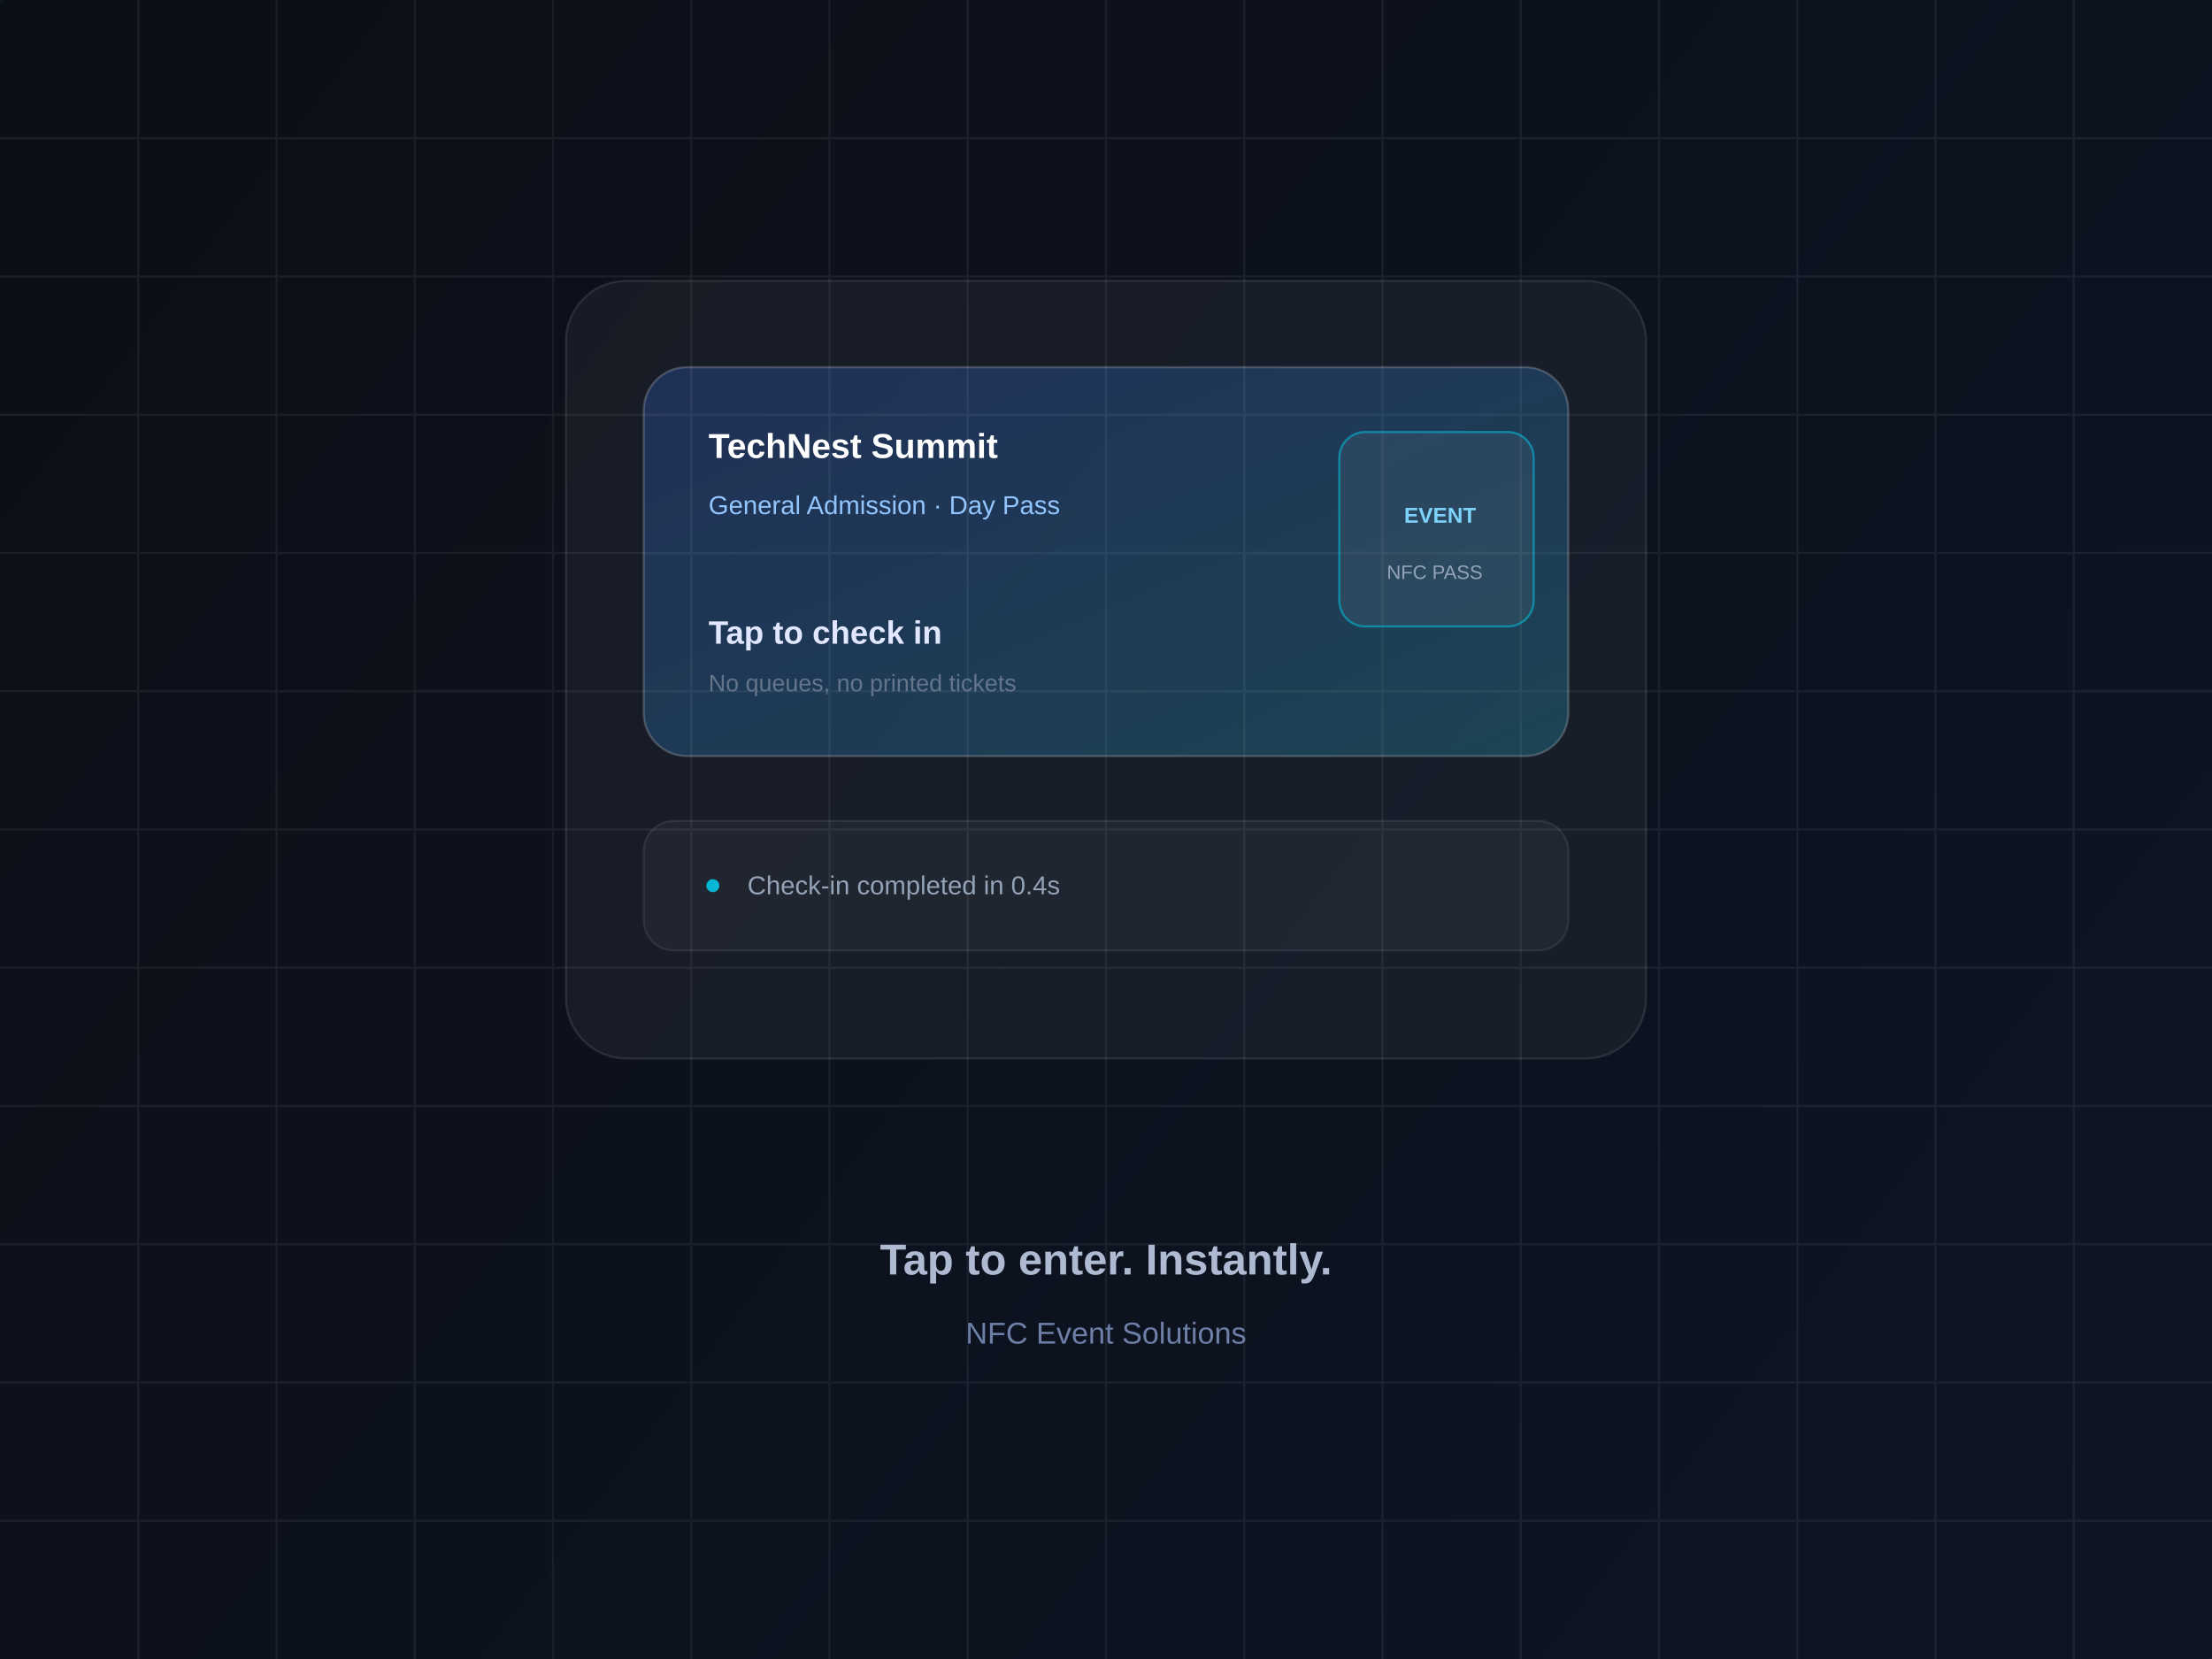
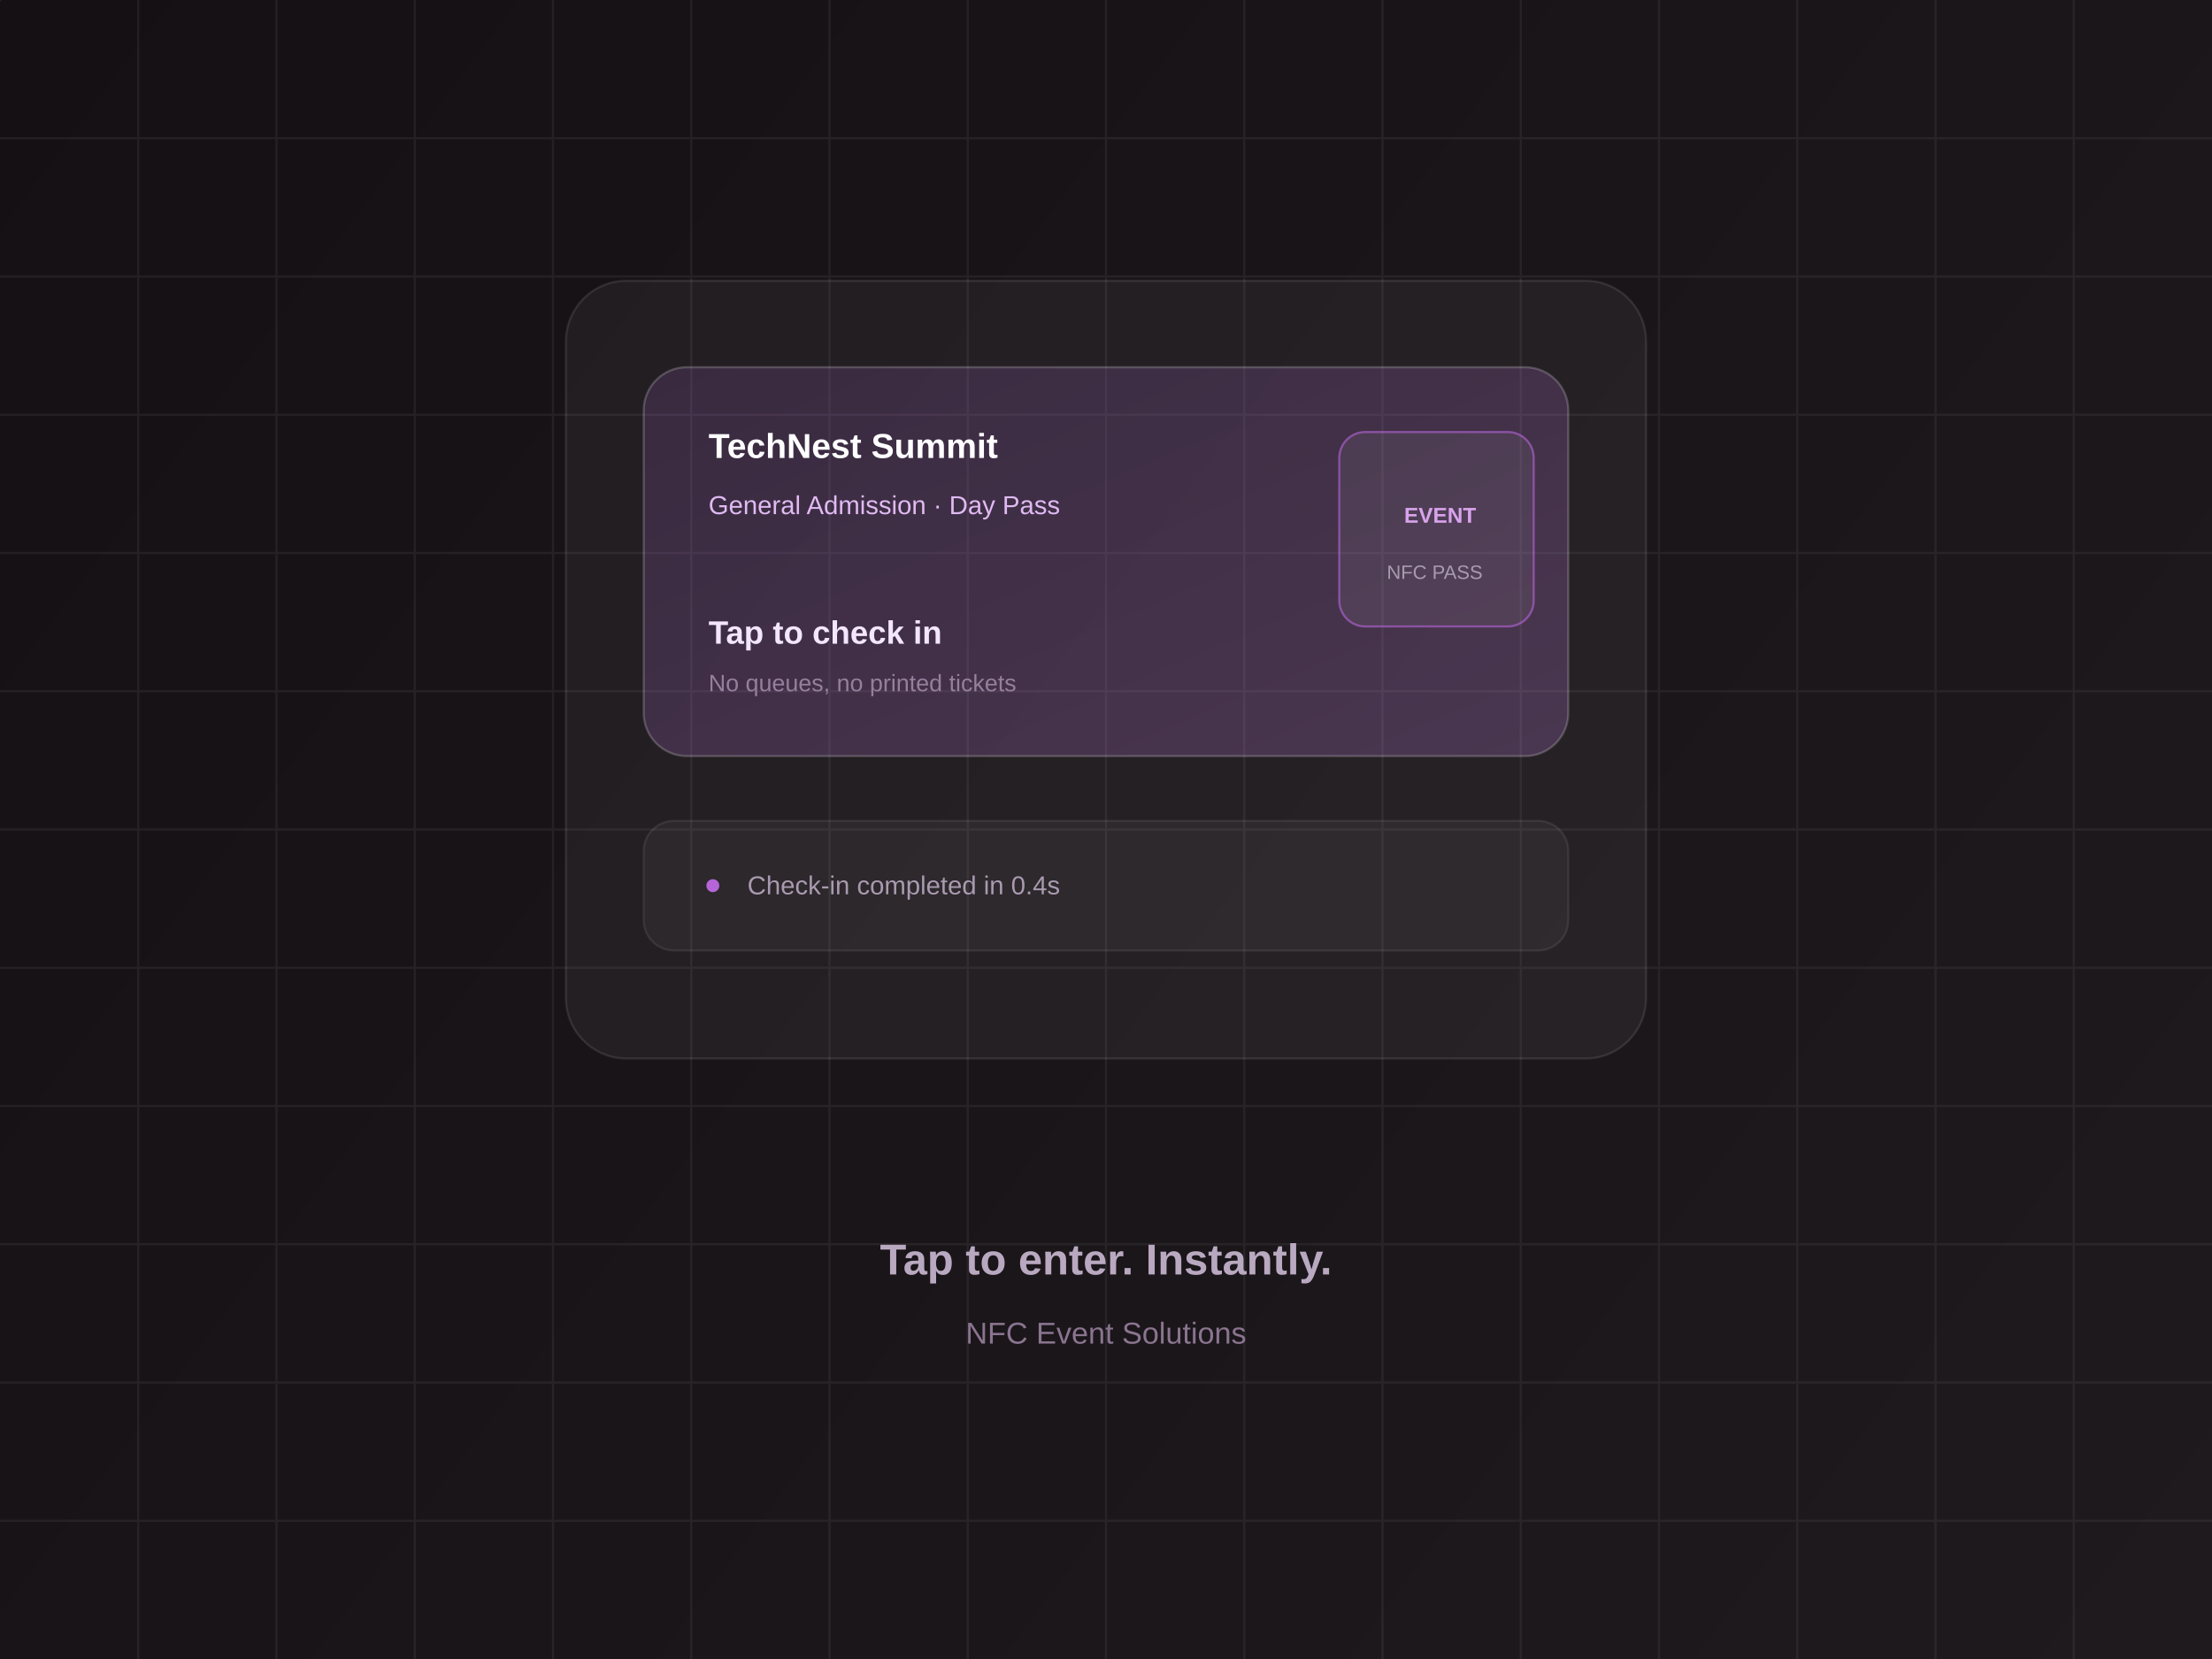
<svg xmlns="http://www.w3.org/2000/svg" width="1024" height="768" viewBox="0 0 1024 768" fill="none">
  <defs>
    <linearGradient id="bg" x1="0" y1="0" x2="1024" y2="768" gradientUnits="userSpaceOnUse">
-       <stop stop-color="#0b0f17" />
-       <stop offset="1" stop-color="#0d1524" />
+       <stop stop-color="#141014" />
+       <stop offset="1" stop-color="#1e1a1e" />
    </linearGradient>
    <radialGradient id="glow1" cx="0" cy="0" r="1" gradientUnits="userSpaceOnUse">
-       <stop stop-color="#06b6d4" stop-opacity="0.2" />
-       <stop offset="1" stop-color="#06b6d4" stop-opacity="0" />
+       <stop stop-color="#b565d8" stop-opacity="0.2" />
+       <stop offset="1" stop-color="#b565d8" stop-opacity="0" />
    </radialGradient>
    <radialGradient id="glow2" cx="1024" cy="768" r="1" gradientUnits="userSpaceOnUse">
-       <stop stop-color="#7c3aed" stop-opacity="0.18" />
-       <stop offset="1" stop-color="#7c3aed" stop-opacity="0" />
+       <stop stop-color="#8e3fb5" stop-opacity="0.18" />
+       <stop offset="1" stop-color="#8e3fb5" stop-opacity="0" />
    </radialGradient>
    <linearGradient id="passGrad" x1="0" y1="0" x2="1" y2="1">
-       <stop stop-color="#1b5bff" />
-       <stop offset="1" stop-color="#06b6d4" />
+       <stop stop-color="#6d2d8f" />
+       <stop offset="1" stop-color="#b565d8" />
    </linearGradient>
  </defs>
  <rect width="1024" height="768" fill="url(#bg)" />
  <rect width="1024" height="768" fill="url(#glow1)" />
  <rect width="1024" height="768" fill="url(#glow2)" />
  <g opacity="0.06" stroke="#ffffff">
    <path d="M0 64H1024M0 128H1024M0 192H1024M0 256H1024M0 320H1024M0 384H1024M0 448H1024M0 512H1024M0 576H1024M0 640H1024M0 704H1024" />
    <path d="M64 0V768M128 0V768M192 0V768M256 0V768M320 0V768M384 0V768M448 0V768M512 0V768M576 0V768M640 0V768M704 0V768M768 0V768M832 0V768M896 0V768M960 0V768" />
  </g>
  <rect x="262" y="130" width="500" height="360" rx="28" fill="#ffffff" fill-opacity="0.05" stroke="#ffffff" stroke-opacity="0.1" />
  <rect x="298" y="170" width="428" height="180" rx="20" fill="url(#passGrad)" fill-opacity="0.2" stroke="#ffffff" stroke-opacity="0.2" />
  <rect x="298" y="170" width="428" height="180" rx="20" fill="#ffffff" fill-opacity="0.04" />
  <text x="328" y="212" fill="#ffffff" font-family="Arial" font-size="16" font-weight="800">TechNest Summit</text>
-   <text x="328" y="238" fill="#93c5fd" font-family="Arial" font-size="12">General Admission · Day Pass</text>
-   <text x="328" y="298" fill="#e0e7ff" font-family="Arial" font-size="15" font-weight="700">Tap to check in</text>
-   <text x="328" y="320" fill="#64748b" font-family="Arial" font-size="11">No queues, no printed tickets</text>
-   <rect x="620" y="200" width="90" height="90" rx="12" fill="#ffffff" fill-opacity="0.06" stroke="#06b6d4" stroke-opacity="0.6" />
-   <text x="650" y="242" fill="#7dd3fc" font-family="Arial" font-size="10" font-weight="700">EVENT</text>
-   <text x="642" y="268" fill="#94a3b8" font-family="Arial" font-size="9">NFC PASS</text>
+   <text x="328" y="238" fill="#e0baf2" font-family="Arial" font-size="12">General Admission · Day Pass</text>
+   <text x="328" y="298" fill="#f3e6ff" font-family="Arial" font-size="15" font-weight="700">Tap to check in</text>
+   <text x="328" y="320" fill="#967f9c" font-family="Arial" font-size="11">No queues, no printed tickets</text>
+   <rect x="620" y="200" width="90" height="90" rx="12" fill="#ffffff" fill-opacity="0.06" stroke="#b565d8" stroke-opacity="0.6" />
+   <text x="650" y="242" fill="#d9a3ec" font-family="Arial" font-size="10" font-weight="700">EVENT</text>
+   <text x="642" y="268" fill="#a99ab0" font-family="Arial" font-size="9">NFC PASS</text>
  <rect x="298" y="380" width="428" height="60" rx="14" fill="#ffffff" fill-opacity="0.04" stroke="#ffffff" stroke-opacity="0.08" />
-   <circle cx="330" cy="410" r="3" fill="#06b6d4" />
-   <text x="346" y="414" fill="#94a3b8" font-family="Arial" font-size="12">Check-in completed in 0.4s</text>
-   <text x="512" y="590" text-anchor="middle" fill="#aeb9d2" font-family="Arial" font-size="20" font-weight="700">Tap to enter. Instantly.</text>
-   <text x="512" y="622" text-anchor="middle" fill="#6d7fa6" font-family="Arial" font-size="14">NFC Event Solutions</text>
+   <circle cx="330" cy="410" r="3" fill="#b565d8" />
+   <text x="346" y="414" fill="#a99ab0" font-family="Arial" font-size="12">Check-in completed in 0.4s</text>
+   <text x="512" y="590" text-anchor="middle" fill="#b9a9c0" font-family="Arial" font-size="20" font-weight="700">Tap to enter. Instantly.</text>
+   <text x="512" y="622" text-anchor="middle" fill="#8a748f" font-family="Arial" font-size="14">NFC Event Solutions</text>
</svg>
